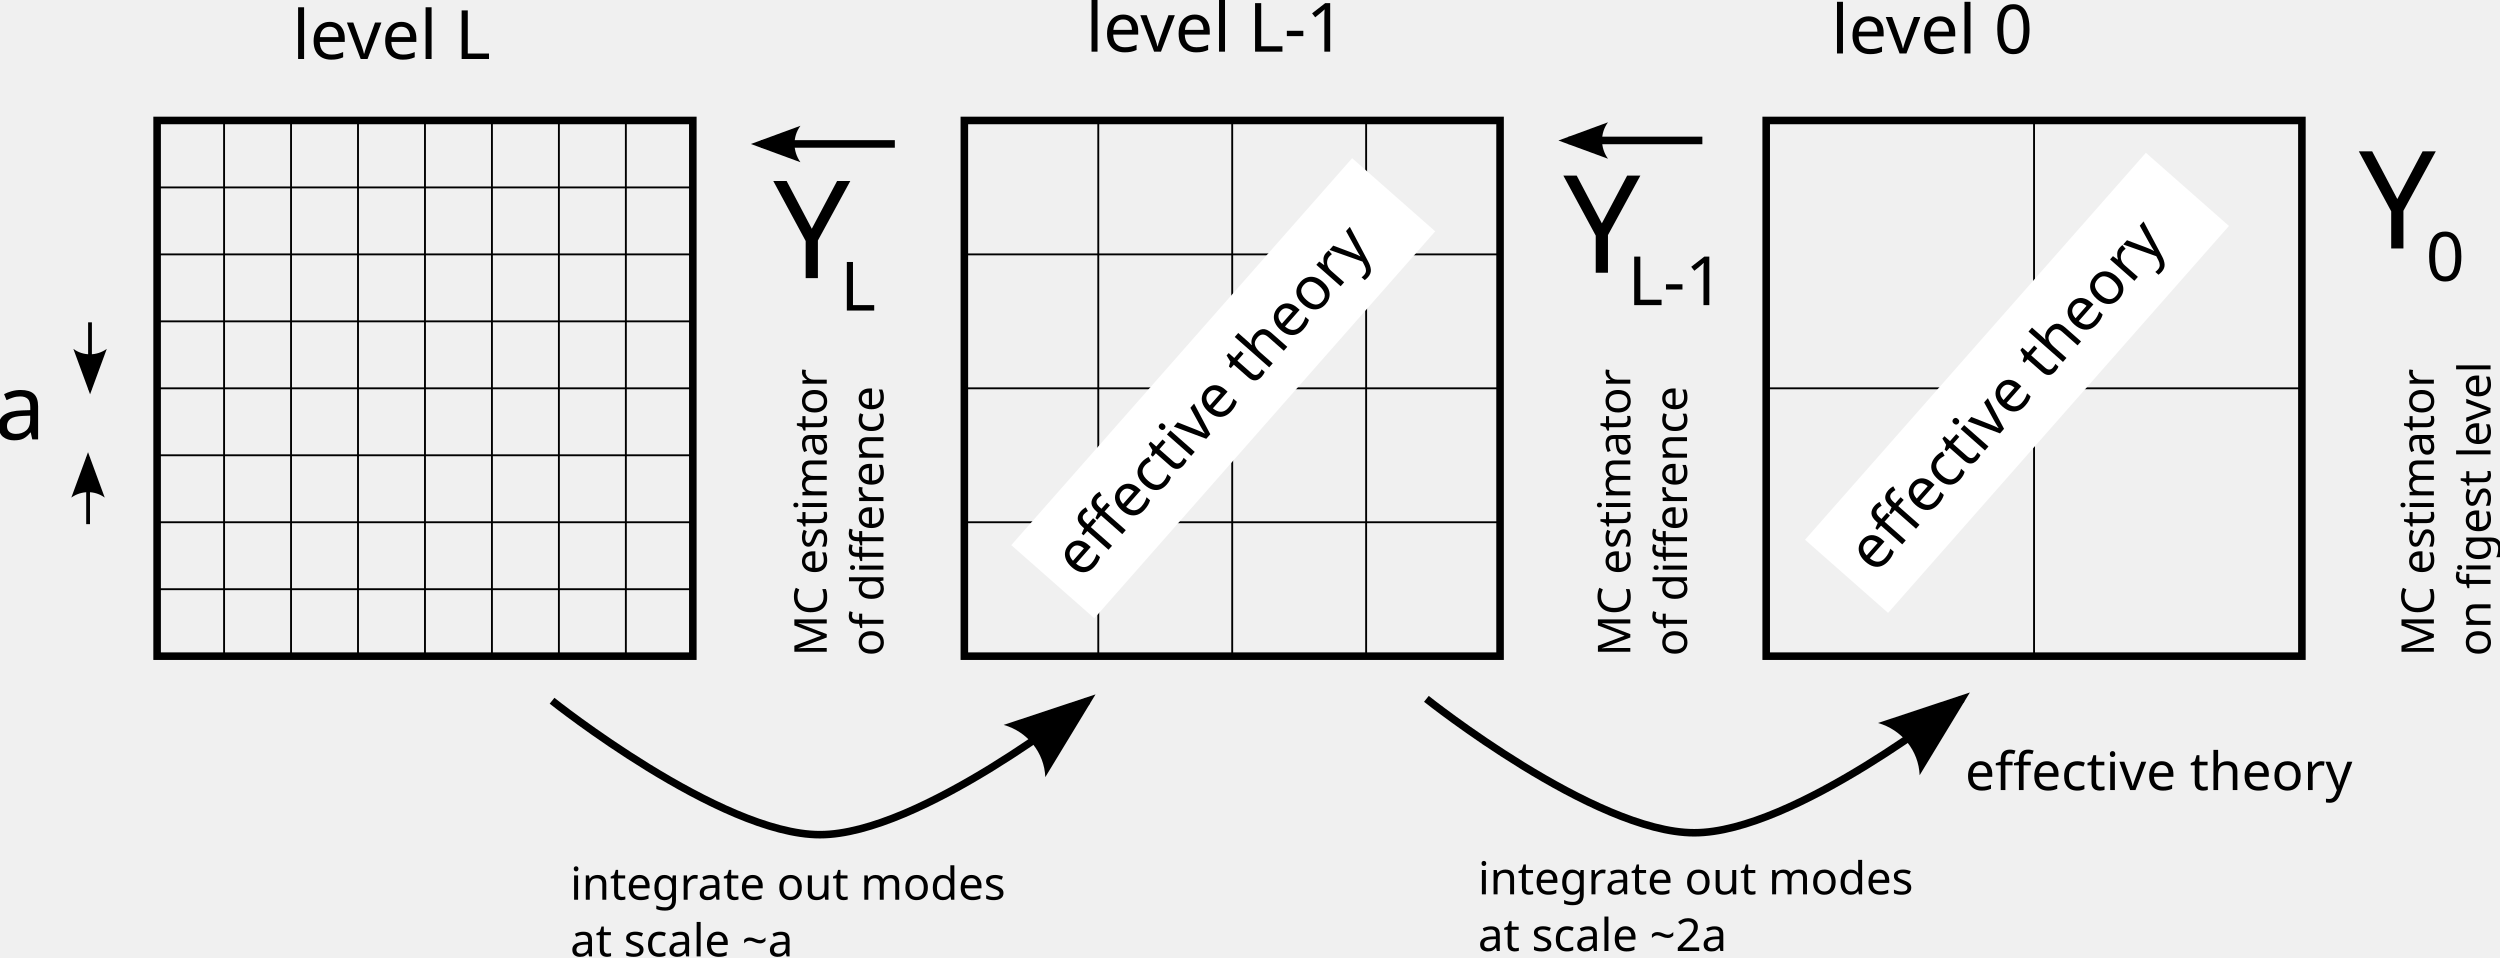
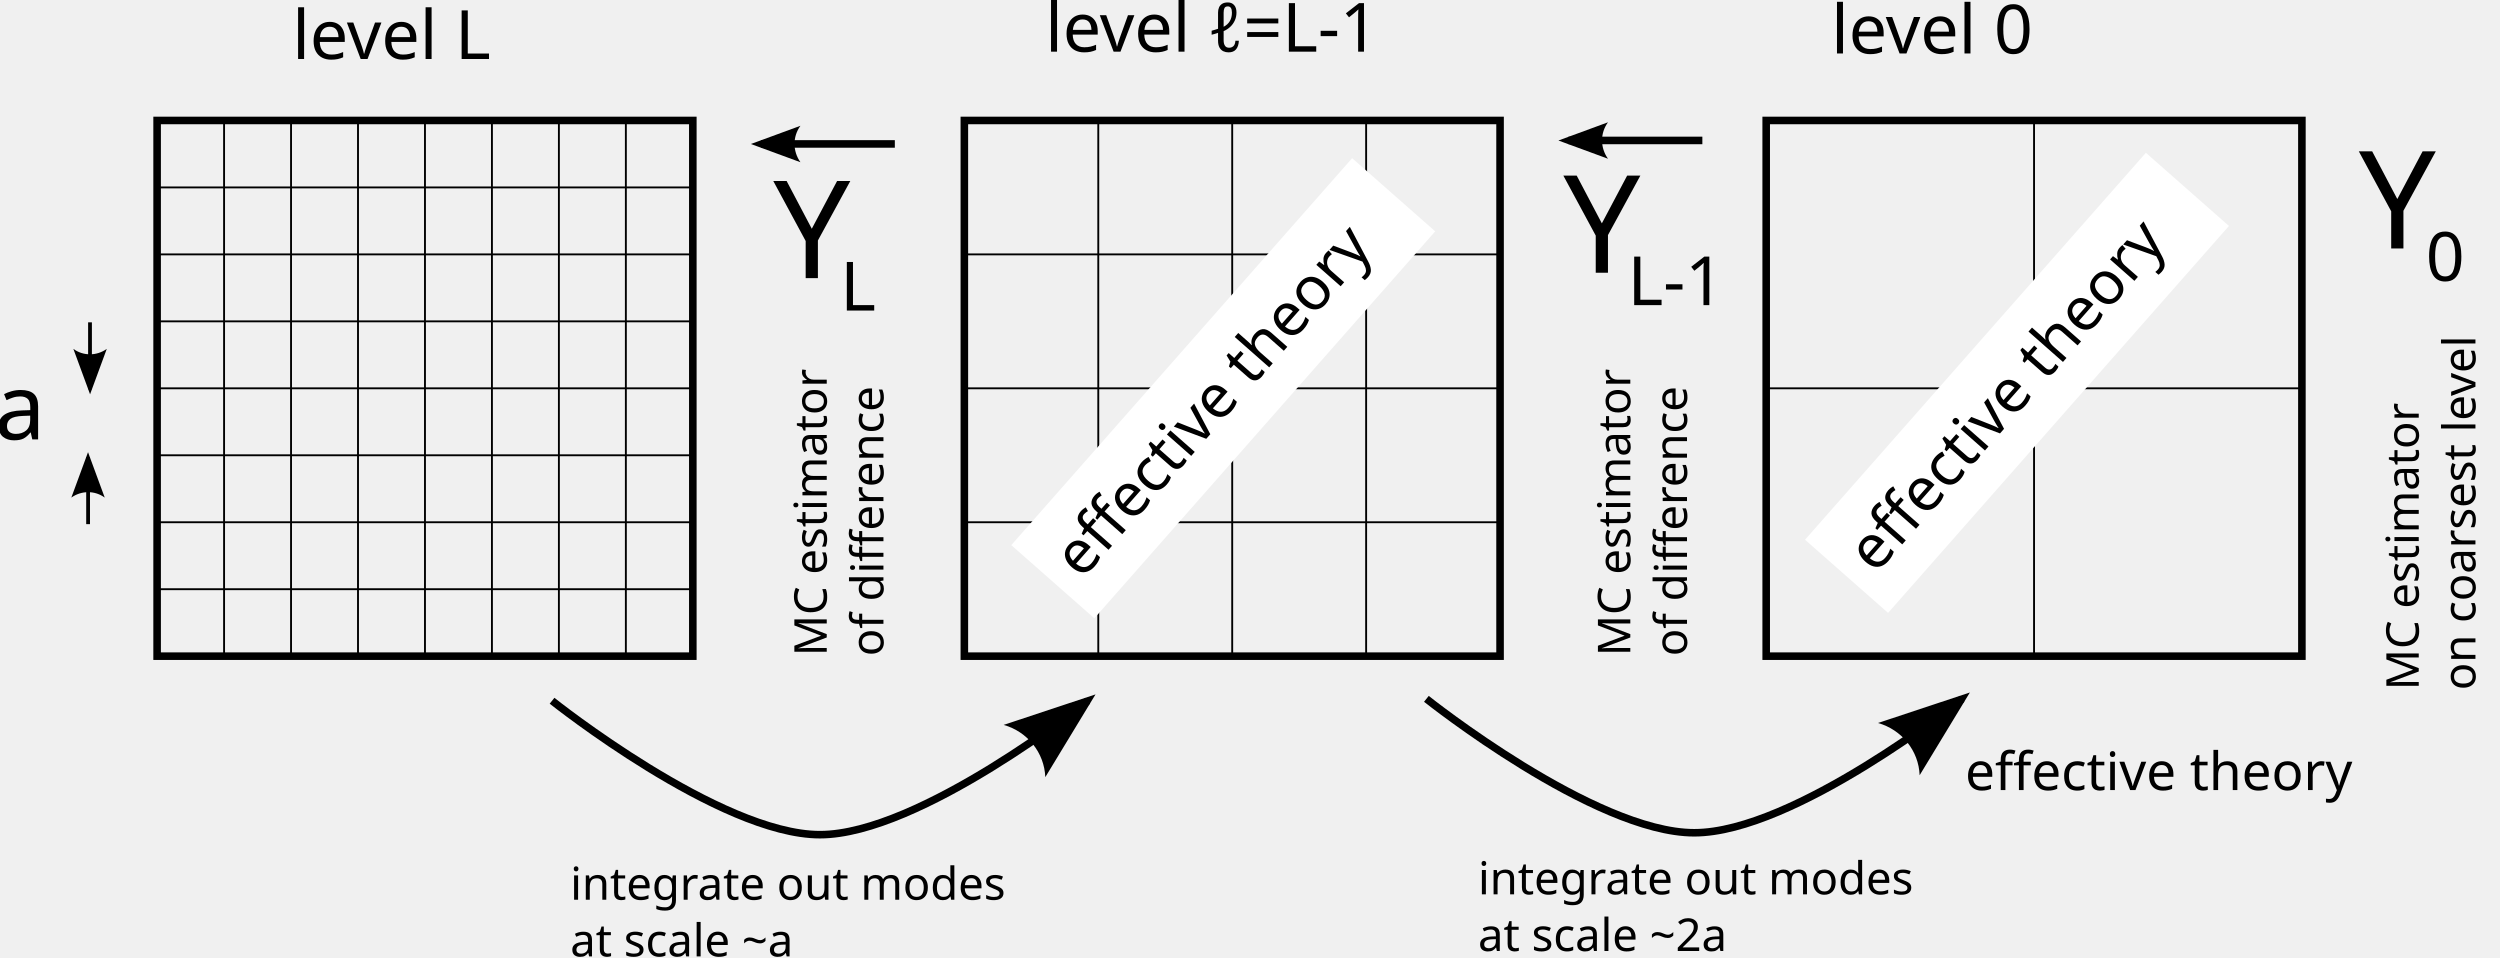
<svg xmlns="http://www.w3.org/2000/svg" width="1322.852" height="506.42" id="svg2" version="1.1">
  <defs id="defs4">
    <marker orient="auto" refY="0" refX="0" id="Arrow2Mend" style="overflow:visible">
      <path id="path3908" style="fill-rule:evenodd;stroke-width:0.625;stroke-linejoin:round" d="M 8.719,4.034 -2.207,0.016 8.719,-4.002 c -1.745,2.372 -1.735,5.617 -6e-7,8.035 z" transform="scale(-0.6,-0.6)" />
    </marker>
    <marker orient="auto" refY="0" refX="0" id="Arrow2Lend" style="overflow:visible">
      <path id="path3902" style="fill-rule:evenodd;stroke-width:0.625;stroke-linejoin:round" d="M 8.719,4.034 -2.207,0.016 8.719,-4.002 c -1.745,2.372 -1.735,5.617 -6e-7,8.035 z" transform="matrix(-1.1,0,0,-1.1,-1.1,0)" />
    </marker>
  </defs>
  <g id="layer1" transform="translate(12.26948,-31.92914)">
    <rect style="fill:none;stroke:#000000;stroke-width:4;stroke-miterlimit:4;stroke-opacity:1;stroke-dasharray:none" id="rect2987" width="283.465" height="283.465" x="70.866" y="95.669" />
    <path style="fill:none;stroke:#000000;stroke-width:1px;stroke-linecap:butt;stroke-linejoin:miter;stroke-opacity:1" d="m 212.598,95.669 0,283.465" id="path3757" />
    <path style="fill:none;stroke:#000000;stroke-width:1px;stroke-linecap:butt;stroke-linejoin:miter;stroke-opacity:1" d="m 70.866,237.402 283.465,0" id="path3759" />
    <path style="fill:none;stroke:#000000;stroke-width:1px;stroke-linecap:butt;stroke-linejoin:miter;stroke-opacity:1" d="m 283.465,95.669 0,283.465" id="path3761" />
    <path style="fill:none;stroke:#000000;stroke-width:1px;stroke-linecap:butt;stroke-linejoin:miter;stroke-opacity:1" d="m 141.732,95.669 0,283.465" id="path3763" />
    <path style="fill:none;stroke:#000000;stroke-width:1px;stroke-linecap:butt;stroke-linejoin:miter;stroke-opacity:1" d="m 70.866,308.268 283.465,0" id="path3765" />
    <path style="fill:none;stroke:#000000;stroke-width:1px;stroke-linecap:butt;stroke-linejoin:miter;stroke-opacity:1" d="m 354.331,272.835 -283.465,0" id="path3767" />
    <path style="fill:none;stroke:#000000;stroke-width:1px;stroke-linecap:butt;stroke-linejoin:miter;stroke-opacity:1" d="m 70.866,343.701 283.465,0" id="path3769" />
    <path style="fill:none;stroke:#000000;stroke-width:1px;stroke-linecap:butt;stroke-linejoin:miter;stroke-opacity:1" d="m 354.331,201.968 -283.465,0" id="path3773" />
    <path style="fill:none;stroke:#000000;stroke-width:1px;stroke-linecap:butt;stroke-linejoin:miter;stroke-opacity:1" d="m 70.866,166.535 283.465,0" id="path3775" />
    <path style="fill:none;stroke:#000000;stroke-width:1px;stroke-linecap:butt;stroke-linejoin:miter;stroke-opacity:1" d="m 354.331,131.102 -283.465,0" id="path3777" />
    <path style="fill:none;stroke:#000000;stroke-width:1px;stroke-linecap:butt;stroke-linejoin:miter;stroke-opacity:1" d="m 106.299,95.669 0,283.465" id="path3779" />
    <path style="fill:none;stroke:#000000;stroke-width:1px;stroke-linecap:butt;stroke-linejoin:miter;stroke-opacity:1" d="m 177.165,95.669 0,283.465" id="path3781" />
    <path style="fill:none;stroke:#000000;stroke-width:1px;stroke-linecap:butt;stroke-linejoin:miter;stroke-opacity:1" d="m 248.031,95.669 0,283.465" id="path3783" />
    <path style="fill:none;stroke:#000000;stroke-width:1px;stroke-linecap:butt;stroke-linejoin:miter;stroke-opacity:1" d="m 318.898,95.669 0,283.465" id="path3785" />
    <rect y="95.669" x="498.009" height="283.465" width="283.465" id="rect3787" style="fill:none;stroke:#000000;stroke-width:4;stroke-miterlimit:4;stroke-opacity:1;stroke-dasharray:none" />
    <path id="path3789" d="m 639.741,95.669 0,283.465" style="fill:none;stroke:#000000;stroke-width:1px;stroke-linecap:butt;stroke-linejoin:miter;stroke-opacity:1" />
    <path id="path3791" d="m 498.009,237.402 283.465,0" style="fill:none;stroke:#000000;stroke-width:1px;stroke-linecap:butt;stroke-linejoin:miter;stroke-opacity:1" />
    <path id="path3793" d="m 710.607,95.669 0,283.465" style="fill:none;stroke:#000000;stroke-width:1px;stroke-linecap:butt;stroke-linejoin:miter;stroke-opacity:1" />
    <path id="path3795" d="m 568.875,95.669 0,283.465" style="fill:none;stroke:#000000;stroke-width:1px;stroke-linecap:butt;stroke-linejoin:miter;stroke-opacity:1" />
    <path id="path3797" d="m 498.009,308.268 283.465,0" style="fill:none;stroke:#000000;stroke-width:1px;stroke-linecap:butt;stroke-linejoin:miter;stroke-opacity:1" />
    <path id="path3805" d="m 498.009,166.535 283.465,0" style="fill:none;stroke:#000000;stroke-width:1px;stroke-linecap:butt;stroke-linejoin:miter;stroke-opacity:1" />
    <rect style="fill:none;stroke:#000000;stroke-width:4;stroke-miterlimit:4;stroke-opacity:1;stroke-dasharray:none" id="rect3817" width="283.465" height="283.465" x="922.295" y="95.669" />
    <path style="fill:none;stroke:#000000;stroke-width:1px;stroke-linecap:butt;stroke-linejoin:miter;stroke-opacity:1" d="m 1064.027,95.669 0,283.465" id="path3819" />
    <path style="fill:none;stroke:#000000;stroke-width:1px;stroke-linecap:butt;stroke-linejoin:miter;stroke-opacity:1" d="m 922.295,237.402 283.465,0" id="path3821" />
    <text xml:space="preserve" style="font-size:24px;font-style:normal;font-weight:normal;line-height:125%;letter-spacing:0px;word-spacing:0px;fill:#000000;fill-opacity:1;stroke:none;font-family:Sans" x="396.907" y="179.111" id="text3851">
      <tspan x="396.907" y="179.111" id="tspan3855" style="font-size:72px">Y</tspan>
    </text>
    <text id="text3859" y="450" x="1027.559" style="font-size:28px;font-style:normal;font-weight:normal;line-height:125%;letter-spacing:0px;word-spacing:0px;fill:#000000;fill-opacity:1;stroke:none;font-family:Sans" xml:space="preserve">
      <tspan y="450" x="1027.559" id="tspan3861">effective theory</tspan>
    </text>
    <text xml:space="preserve" style="font-size:24px;font-style:normal;font-weight:normal;line-height:125%;letter-spacing:0px;word-spacing:0px;fill:#000000;fill-opacity:1;stroke:none;font-family:Sans" x="432.34" y="196.254" id="text3863">
      <tspan id="tspan3865" x="432.34" y="196.254" style="font-size:36px">L</tspan>
    </text>
    <text id="text3867" y="176.254" x="814.961" style="font-size:24px;font-style:normal;font-weight:normal;line-height:125%;letter-spacing:0px;word-spacing:0px;fill:#000000;fill-opacity:1;stroke:none;font-family:Sans" xml:space="preserve">
      <tspan style="font-size:72px" id="tspan3869" y="176.254" x="814.961">Y</tspan>
    </text>
    <text id="text3871" y="193.397" x="848.965" style="font-size:24px;font-style:normal;font-weight:normal;line-height:125%;letter-spacing:0px;word-spacing:0px;fill:#000000;fill-opacity:1;stroke:none;font-family:Sans" xml:space="preserve">
      <tspan y="193.397" x="848.965" id="tspan3873" style="font-size:36px">L-1</tspan>
    </text>
    <path style="fill:none;stroke:#000000;stroke-width:4;stroke-linecap:butt;stroke-linejoin:miter;stroke-miterlimit:4;stroke-opacity:1;stroke-dasharray:none;marker-end:url(#Arrow2Lend)" d="m 279.842,402.726 c 0,0 88.912,70.866 141.732,70.866 52.821,0 141.732,-70.866 141.732,-70.866" id="path3875" />
    <text xml:space="preserve" style="font-size:24px;font-style:normal;font-weight:normal;line-height:125%;letter-spacing:0px;word-spacing:0px;fill:#000000;fill-opacity:1;stroke:none;font-family:Sans" x="289.46" y="508.009" id="text4321">
      <tspan id="tspan4323" x="289.46" y="508.009">integrate out modes</tspan>
      <tspan x="289.46" y="538.009" id="tspan4325">at scale ~a</tspan>
    </text>
    <text id="text4327" y="505.152" x="769.809" style="font-size:24px;font-style:normal;font-weight:normal;line-height:125%;letter-spacing:0px;word-spacing:0px;fill:#000000;fill-opacity:1;stroke:none;font-family:Sans" xml:space="preserve">
      <tspan y="505.152" x="769.809" id="tspan4329">integrate out modes</tspan>
      <tspan id="tspan4331" y="535.152" x="769.809">at scale ~2a</tspan>
    </text>
    <path style="fill:none;stroke:#000000;stroke-width:2;stroke-linecap:butt;stroke-linejoin:miter;stroke-miterlimit:4;stroke-opacity:1;stroke-dasharray:none;marker-end:url(#Arrow2Lend)" d="m 34.345,309.278 0,-35.433" id="path4333" />
    <path id="path4705" d="m 35.355,202.488 0,35.433" style="fill:none;stroke:#000000;stroke-width:2;stroke-linecap:butt;stroke-linejoin:miter;stroke-miterlimit:4;stroke-opacity:1;stroke-dasharray:none;marker-end:url(#Arrow2Lend)" />
    <text xml:space="preserve" style="font-size:24px;font-style:normal;font-weight:normal;line-height:125%;letter-spacing:0px;word-spacing:0px;fill:#000000;fill-opacity:1;stroke:none;font-family:Sans" x="-15.152" y="264.443" id="text4707">
      <tspan id="tspan4709" x="-15.152" y="264.443" style="font-size:48px">a</tspan>
    </text>
    <text xml:space="preserve" style="font-size:24px;font-style:normal;font-weight:normal;line-height:125%;letter-spacing:0px;word-spacing:0px;fill:#000000;fill-opacity:1;stroke:none;font-family:Sans" x="142.402" y="63.148" id="text4711">
      <tspan id="tspan4713" x="142.402" y="63.148" style="font-size:36px">level L</tspan>
    </text>
-     <text xml:space="preserve" style="font-size:24px;font-style:normal;font-weight:normal;line-height:125%;letter-spacing:0px;word-spacing:0px;fill:#000000;fill-opacity:1;stroke:none;font-family:Sans" x="562.237" y="59.281" id="text4715">
-       <tspan id="tspan4717" x="562.237" y="59.281" style="font-size:36px">level L-1</tspan>
-     </text>
+     <g id="g4348" transform="translate(-21.42857,0)">
+       <text id="text4715" y="59.281" x="562.237" style="font-style:normal;font-weight:normal;font-size:24px;line-height:125%;font-family:Sans;letter-spacing:0px;word-spacing:0px;fill:#000000;fill-opacity:1;stroke:none" xml:space="preserve">
+         <tspan style="font-size:36px" y="59.281" x="562.237" id="tspan4717">level ℓ=L-1</tspan>
+       </text>
+     </g>
    <text id="text4719" y="60.236" x="956.693" style="font-size:24px;font-style:normal;font-weight:normal;line-height:125%;letter-spacing:0px;word-spacing:0px;fill:#000000;fill-opacity:1;stroke:none;font-family:Sans" xml:space="preserve">
      <tspan style="font-size:36px" y="60.236" x="956.693" id="tspan4721">level 0</tspan>
    </text>
    <path style="fill:none;stroke:#000000;stroke-width:4;stroke-linecap:butt;stroke-linejoin:miter;stroke-miterlimit:4;stroke-opacity:1;stroke-dasharray:none;marker-end:url(#Arrow2Mend)" d="m 461.222,108.09 -70.866,0" id="path4723" />
    <text id="text5277" y="425.197" x="-379.134" style="font-size:24px;font-style:normal;font-weight:normal;line-height:125%;letter-spacing:0px;word-spacing:0px;fill:#000000;fill-opacity:1;stroke:none;font-family:Sans" xml:space="preserve" transform="matrix(0,-1,1,0,0,0)">
      <tspan id="tspan5281" y="425.197" x="-379.134">MC estimator</tspan>
      <tspan y="455.197" x="-379.134" id="tspan5285">of difference</tspan>
    </text>
    <text transform="matrix(0,-1,1,0,0,0)" xml:space="preserve" style="font-size:24px;font-style:normal;font-weight:normal;line-height:125%;letter-spacing:0px;word-spacing:0px;fill:#000000;fill-opacity:1;stroke:none;font-family:Sans" x="-379.134" y="850.394" id="text5287">
      <tspan x="-379.134" y="850.394" id="tspan5289">MC estimator</tspan>
      <tspan id="tspan5291" x="-379.134" y="880.394">of difference</tspan>
    </text>
    <path id="path5293" d="m 742.492,401.716 c 0,0 88.912,70.866 141.732,70.866 52.821,0 141.732,-70.866 141.732,-70.866" style="fill:none;stroke:#000000;stroke-width:4;stroke-linecap:butt;stroke-linejoin:miter;stroke-miterlimit:4;stroke-opacity:1;stroke-dasharray:none;marker-end:url(#Arrow2Lend)" />
    <path id="path5295" d="m 888.516,106.243 -70.866,0" style="fill:none;stroke:#000000;stroke-width:4;stroke-linecap:butt;stroke-linejoin:miter;stroke-miterlimit:4;stroke-opacity:1;stroke-dasharray:none;marker-end:url(#Arrow2Mend)" />
    <text xml:space="preserve" style="font-size:24px;font-style:normal;font-weight:normal;line-height:125%;letter-spacing:0px;word-spacing:0px;fill:#000000;fill-opacity:1;stroke:none;font-family:Sans" x="1235.872" y="163.397" id="text5297">
      <tspan x="1235.872" y="163.397" id="tspan5299" style="font-size:72px">Y</tspan>
    </text>
    <text xml:space="preserve" style="font-size:24px;font-style:normal;font-weight:normal;line-height:125%;letter-spacing:0px;word-spacing:0px;fill:#000000;fill-opacity:1;stroke:none;font-family:Sans" x="1271.305" y="180.54" id="text5301">
      <tspan style="font-size:36px" id="tspan5303" x="1271.305" y="180.54">0</tspan>
    </text>
-     <text id="text5305" y="1275.591" x="-379.134" style="font-size:24px;font-style:normal;font-weight:normal;line-height:125%;letter-spacing:0px;word-spacing:0px;fill:#000000;fill-opacity:1;stroke:none;font-family:Sans" xml:space="preserve" transform="matrix(0,-1,1,0,0,0)">
-       <tspan id="tspan5307" y="1275.591" x="-379.134">MC estimator</tspan>
-       <tspan y="1305.591" x="-379.134" id="tspan5309">on figest level</tspan>
+     <text id="text5305" y="1267.591" x="-397.134" style="font-style:normal;font-weight:normal;font-size:24px;line-height:125%;font-family:Sans;letter-spacing:0px;word-spacing:0px;fill:#000000;fill-opacity:1;stroke:none" xml:space="preserve" transform="matrix(0,-1,1,0,0,0)">
+       <tspan id="tspan5307" y="1267.591" x="-397.134">MC estimator</tspan>
+       <tspan y="1297.591" x="-397.134" id="tspan5309">on coarsest level</tspan>
    </text>
    <g id="g5313">
      <g id="g5318" transform="matrix(0.6610034,-0.7503829,0.7503829,0.6610034,-248.8652,244.0892)">
        <rect style="fill:#ffffff;fill-opacity:1;stroke:none" id="rect5311" width="272.857" height="58.571" x="452.857" y="629.505" />
        <text xml:space="preserve" style="font-size:28px;font-style:normal;font-weight:normal;line-height:125%;letter-spacing:0px;word-spacing:0px;fill:#000000;fill-opacity:1;stroke:none;font-family:Sans" x="463.487" y="669.741" id="text3847">
          <tspan id="tspan3849" x="463.487" y="669.741" style="font-size:32px">effective theory</tspan>
        </text>
      </g>
      <g transform="matrix(0.6610034,-0.7503829,0.7503829,0.6610034,171.1348,241.2321)" id="g5323">
        <rect y="629.505" x="452.857" height="58.571" width="272.857" id="rect5325" style="fill:#ffffff;fill-opacity:1;stroke:none" />
        <text id="text5327" y="669.741" x="463.487" style="font-size:28px;font-style:normal;font-weight:normal;line-height:125%;letter-spacing:0px;word-spacing:0px;fill:#000000;fill-opacity:1;stroke:none;font-family:Sans" xml:space="preserve">
          <tspan style="font-size:32px" y="669.741" x="463.487" id="tspan5329">effective theory</tspan>
        </text>
      </g>
    </g>
  </g>
</svg>
